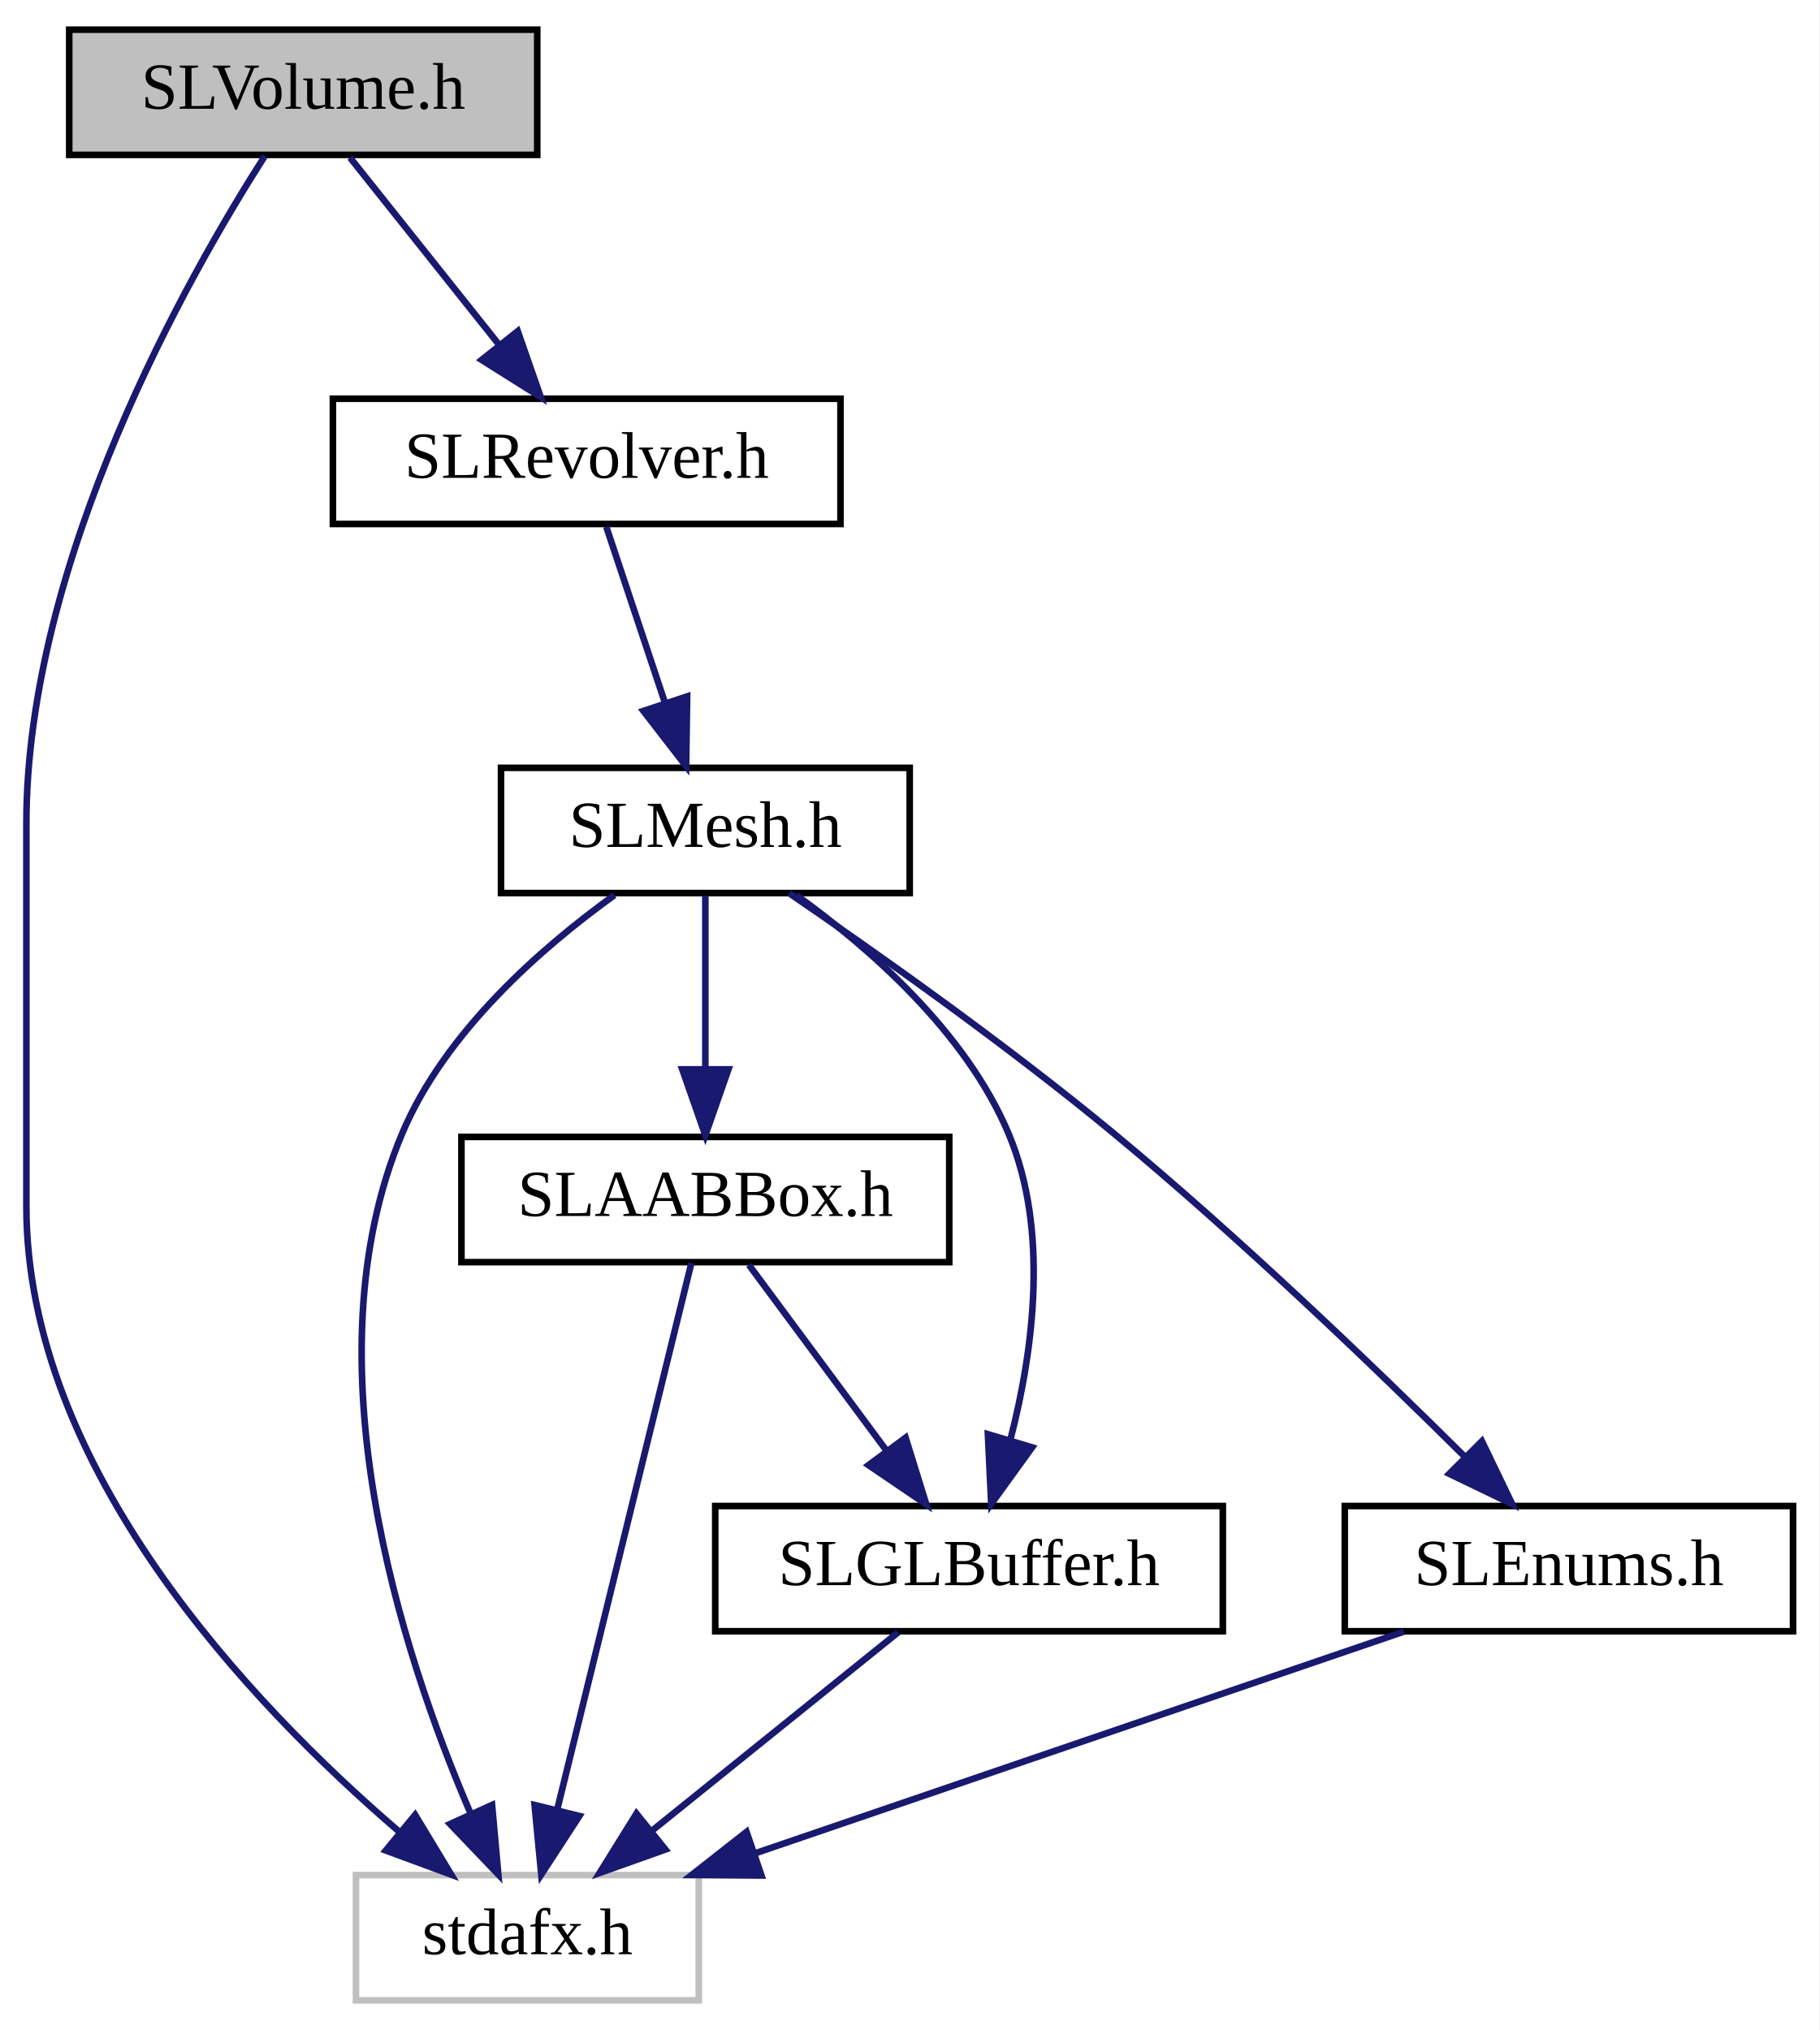
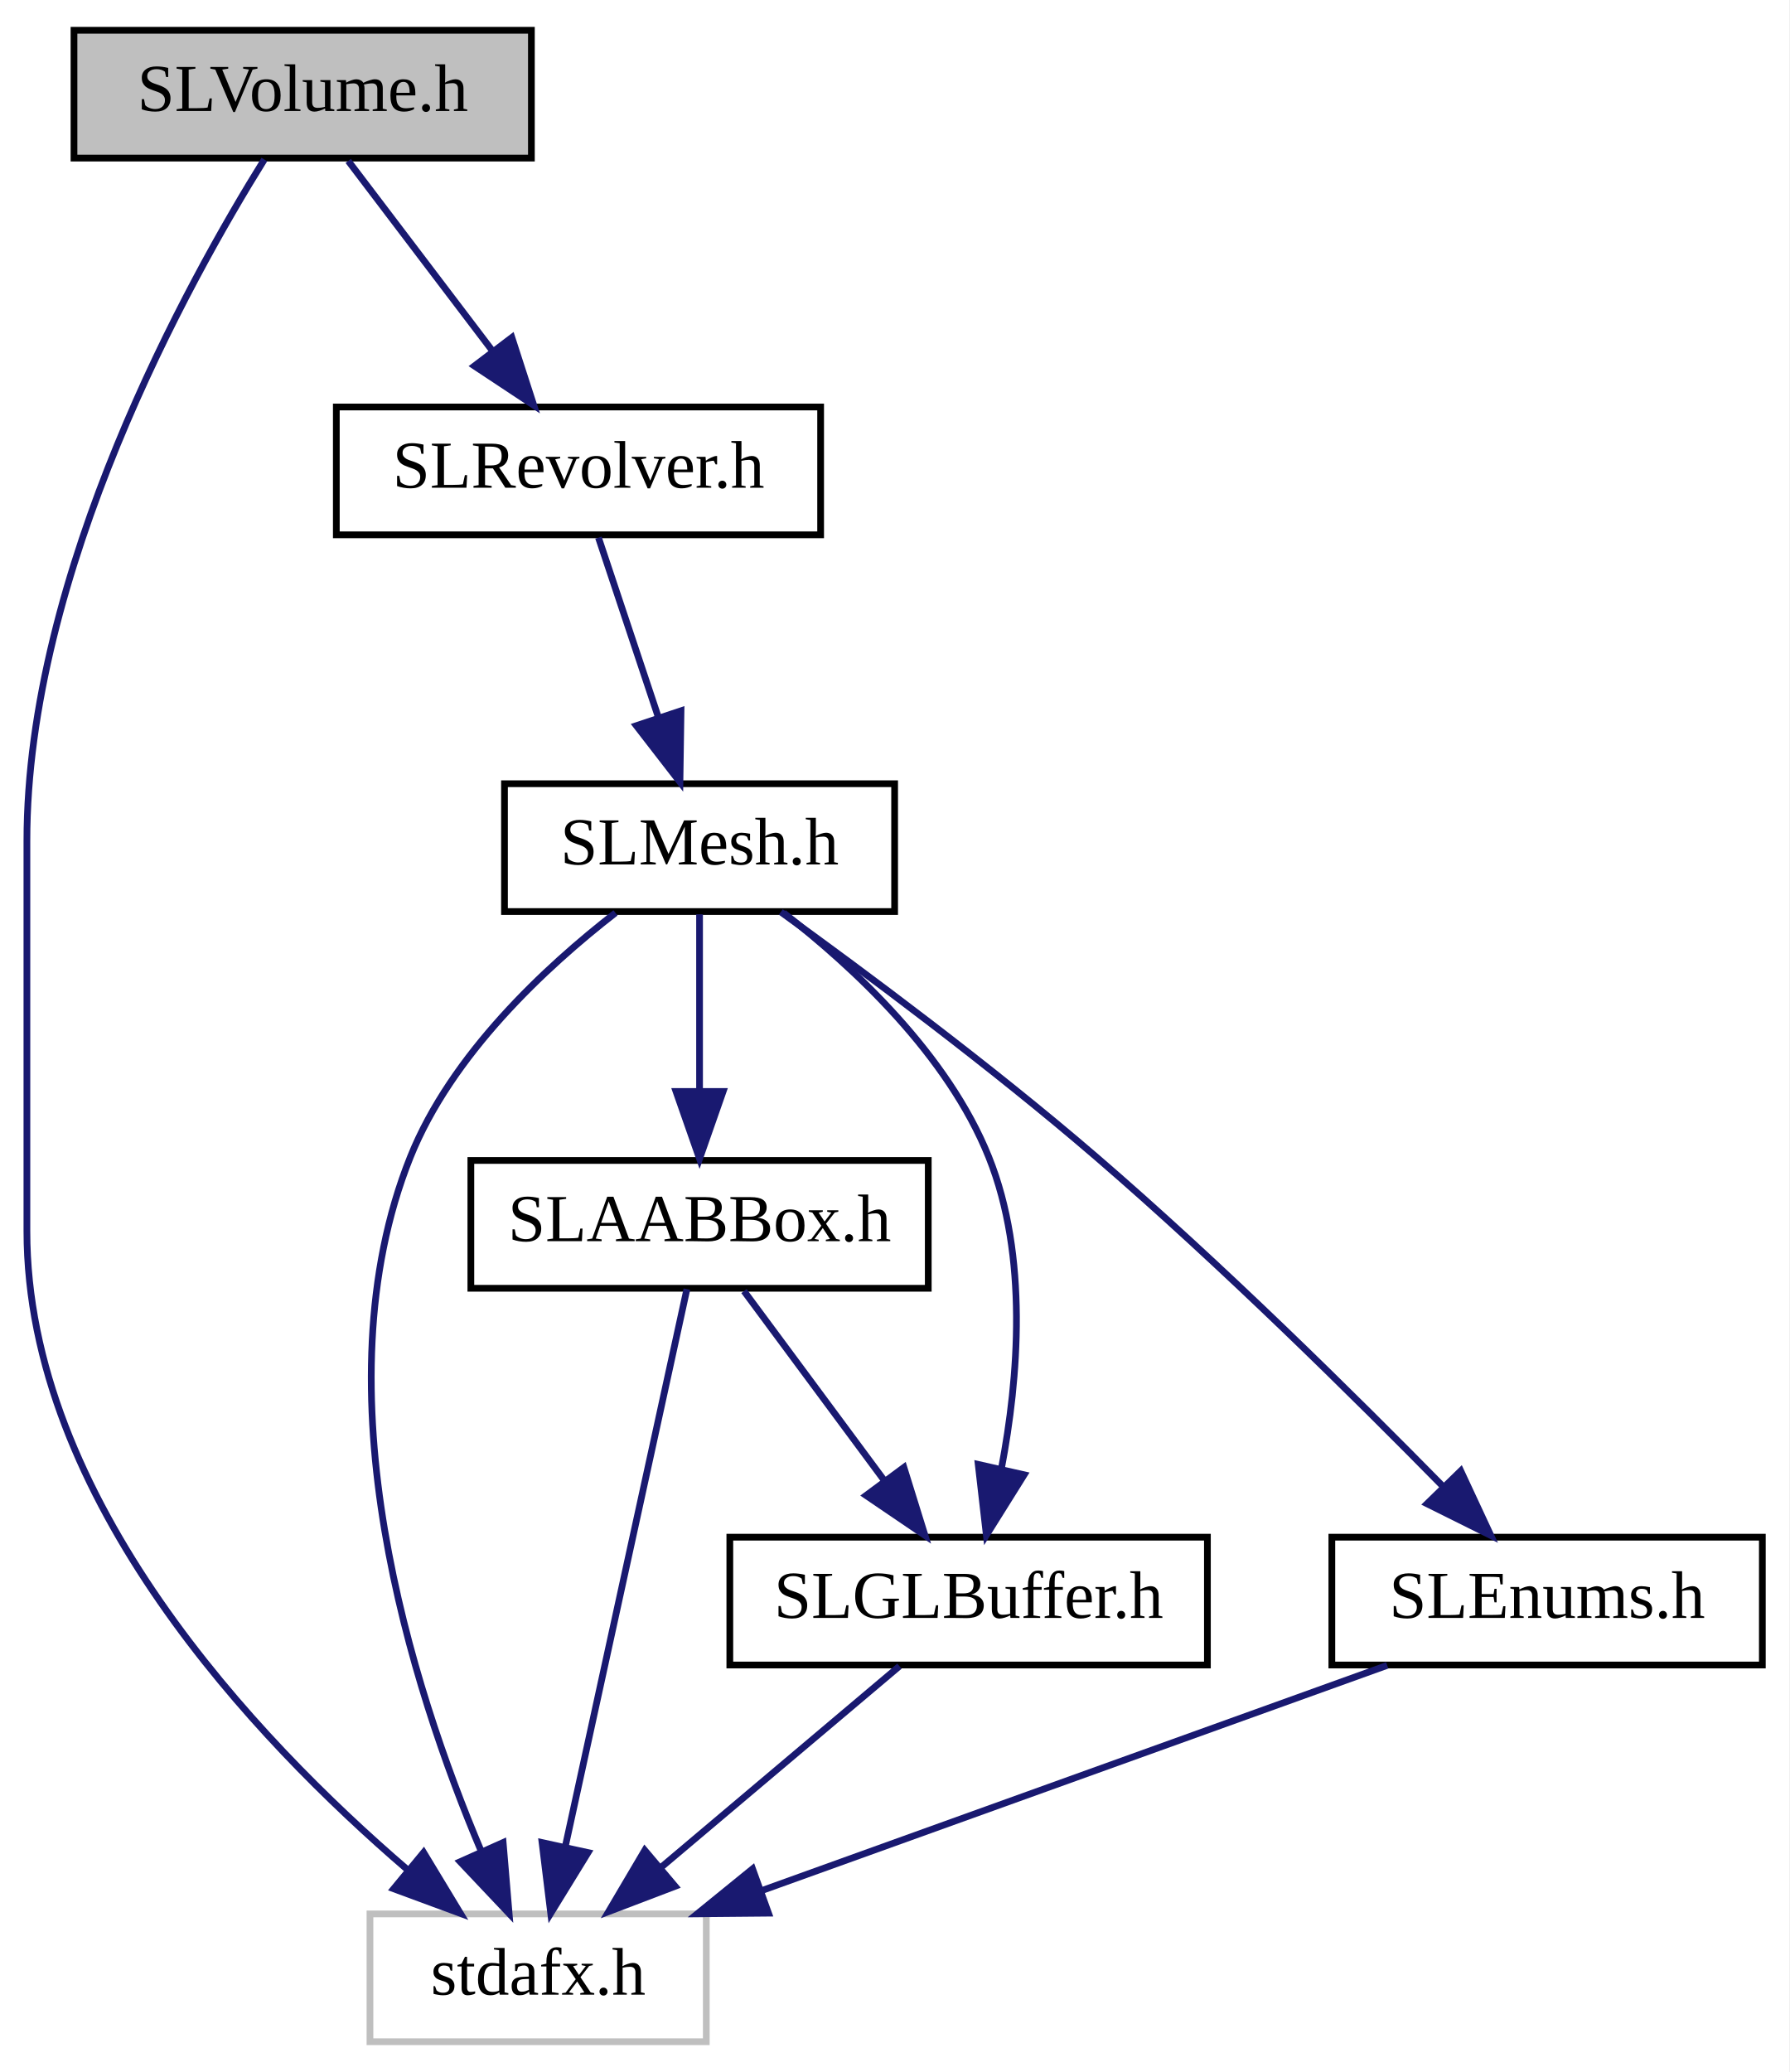
- <svg xmlns="http://www.w3.org/2000/svg" xmlns:xlink="http://www.w3.org/1999/xlink" width="276pt" height="308pt" viewBox="0.00 0.00 276.00 308.00">
+ <svg xmlns="http://www.w3.org/2000/svg" xmlns:xlink="http://www.w3.org/1999/xlink" width="266pt" height="308pt" viewBox="0.00 0.00 266.00 308.00">
  <g id="graph0" class="graph" transform="scale(1 1) rotate(0) translate(4 304)">
-     <polygon fill="white" stroke="none" points="-4,4 -4,-304 272,-304 272,4 -4,4" />
+     <polygon fill="white" stroke="none" points="-4,4 -4,-304 262,-304 262,4 -4,4" />
    <g id="node1" class="node">
-       <polygon fill="#bfbfbf" stroke="black" points="6.5,-280.5 6.5,-299.5 77.5,-299.5 77.5,-280.5 6.5,-280.5" />
-       <text text-anchor="middle" x="42" y="-287.5" font-family="Arial.ttf" font-size="10.00">SLVolume.h</text>
+       <polygon fill="#bfbfbf" stroke="black" points="7,-280.5 7,-299.5 75,-299.5 75,-280.5 7,-280.5" />
+       <text text-anchor="middle" x="41" y="-287.5" font-family="Arial.ttf" font-size="10.00">SLVolume.h</text>
    </g>
    <g id="node2" class="node">
-       <polygon fill="white" stroke="#bfbfbf" points="50,-0.5 50,-19.5 102,-19.5 102,-0.5 50,-0.5" />
+       <polygon fill="white" stroke="#bfbfbf" points="51,-0.5 51,-19.5 101,-19.5 101,-0.5 51,-0.5" />
      <text text-anchor="middle" x="76" y="-7.5" font-family="Arial.ttf" font-size="10.00">stdafx.h</text>
    </g>
    <g id="edge1" class="edge">
-       <path fill="none" stroke="midnightblue" d="M36.16,-280.308C24.62,-262.261 0,-219.066 0,-179 0,-179 0,-179 0,-121 0,-81.276 33.964,-45.505 56.482,-26.154" />
+       <path fill="none" stroke="midnightblue" d="M35.299,-280.288C24.033,-262.205 0,-218.946 0,-179 0,-179 0,-179 0,-121 0,-81.276 33.964,-45.505 56.482,-26.154" />
      <polygon fill="midnightblue" stroke="midnightblue" points="58.975,-28.634 64.457,-19.567 54.518,-23.236 58.975,-28.634" />
    </g>
    <g id="node3" class="node">
      <g id="a_node3">
        <a xlink:href="_s_l_revolver_8h.html" target="_top" xlink:title="SLRevolver.h">
-           <polygon fill="white" stroke="black" points="46.5,-224.5 46.5,-243.5 123.5,-243.5 123.5,-224.5 46.5,-224.5" />
-           <text text-anchor="middle" x="85" y="-231.5" font-family="Arial.ttf" font-size="10.00">SLRevolver.h</text>
+           <polygon fill="white" stroke="black" points="46,-224.5 46,-243.5 118,-243.5 118,-224.5 46,-224.5" />
+           <text text-anchor="middle" x="82" y="-231.5" font-family="Arial.ttf" font-size="10.00">SLRevolver.h</text>
        </a>
      </g>
    </g>
    <g id="edge2" class="edge">
-       <path fill="none" stroke="midnightblue" d="M49.101,-280.083C55.237,-272.377 64.27,-261.033 71.739,-251.653" />
-       <polygon fill="midnightblue" stroke="midnightblue" points="74.54,-253.754 78.031,-243.751 69.064,-249.394 74.54,-253.754" />
+       <path fill="none" stroke="midnightblue" d="M47.77,-280.083C53.562,-272.455 62.059,-261.264 69.138,-251.941" />
+       <polygon fill="midnightblue" stroke="midnightblue" points="72.096,-253.832 75.356,-243.751 66.521,-249.599 72.096,-253.832" />
    </g>
    <g id="node4" class="node">
      <g id="a_node4">
        <a xlink:href="_s_l_mesh_8h.html" target="_top" xlink:title="SLMesh.h">
-           <polygon fill="white" stroke="black" points="72,-168.5 72,-187.5 134,-187.5 134,-168.5 72,-168.5" />
-           <text text-anchor="middle" x="103" y="-175.5" font-family="Arial.ttf" font-size="10.00">SLMesh.h</text>
+           <polygon fill="white" stroke="black" points="71,-168.5 71,-187.5 129,-187.5 129,-168.5 71,-168.5" />
+           <text text-anchor="middle" x="100" y="-175.5" font-family="Arial.ttf" font-size="10.00">SLMesh.h</text>
        </a>
      </g>
    </g>
    <g id="edge3" class="edge">
-       <path fill="none" stroke="midnightblue" d="M87.972,-224.083C90.384,-216.849 93.864,-206.409 96.868,-197.397" />
-       <polygon fill="midnightblue" stroke="midnightblue" points="100.241,-198.345 100.083,-187.751 93.6,-196.131 100.241,-198.345" />
+       <path fill="none" stroke="midnightblue" d="M84.972,-224.083C87.384,-216.849 90.864,-206.409 93.868,-197.397" />
+       <polygon fill="midnightblue" stroke="midnightblue" points="97.241,-198.345 97.083,-187.751 90.6,-196.131 97.241,-198.345" />
    </g>
    <g id="edge4" class="edge">
-       <path fill="none" stroke="midnightblue" d="M89.213,-168.189C78.174,-160.241 63.498,-147.447 57,-132 42.491,-97.51 56.904,-53.267 67.335,-28.974" />
-       <polygon fill="midnightblue" stroke="midnightblue" points="70.646,-30.147 71.597,-19.595 64.273,-27.251 70.646,-30.147" />
+       <path fill="none" stroke="midnightblue" d="M87.502,-168.302C77.126,-160.251 63.113,-147.245 57,-132 43.075,-97.271 57.269,-53.118 67.506,-28.903" />
+       <polygon fill="midnightblue" stroke="midnightblue" points="70.798,-30.116 71.687,-19.558 64.408,-27.257 70.798,-30.116" />
    </g>
    <g id="node5" class="node">
      <g id="a_node5">
        <a xlink:href="_s_l_a_a_b_box_8h.html" target="_top" xlink:title="SLAABBox.h">
-           <polygon fill="white" stroke="black" points="66,-112.5 66,-131.5 140,-131.5 140,-112.5 66,-112.5" />
-           <text text-anchor="middle" x="103" y="-119.5" font-family="Arial.ttf" font-size="10.00">SLAABBox.h</text>
+           <polygon fill="white" stroke="black" points="66,-112.5 66,-131.5 134,-131.5 134,-112.5 66,-112.5" />
+           <text text-anchor="middle" x="100" y="-119.5" font-family="Arial.ttf" font-size="10.00">SLAABBox.h</text>
        </a>
      </g>
    </g>
    <g id="edge5" class="edge">
-       <path fill="none" stroke="midnightblue" d="M103,-168.083C103,-161.006 103,-150.861 103,-141.986" />
-       <polygon fill="midnightblue" stroke="midnightblue" points="106.5,-141.751 103,-131.751 99.5,-141.751 106.5,-141.751" />
+       <path fill="none" stroke="midnightblue" d="M100,-168.083C100,-161.006 100,-150.861 100,-141.986" />
+       <polygon fill="midnightblue" stroke="midnightblue" points="103.5,-141.751 100,-131.751 96.5,-141.751 103.5,-141.751" />
    </g>
    <g id="node6" class="node">
      <g id="a_node6">
        <a xlink:href="_s_l_g_l_buffer_8h.html" target="_top" xlink:title="SLGLBuffer.h">
-           <polygon fill="white" stroke="black" points="104.5,-56.5 104.5,-75.5 181.5,-75.5 181.5,-56.5 104.5,-56.5" />
-           <text text-anchor="middle" x="143" y="-63.5" font-family="Arial.ttf" font-size="10.00">SLGLBuffer.h</text>
+           <polygon fill="white" stroke="black" points="104.5,-56.5 104.5,-75.5 175.5,-75.5 175.5,-56.5 104.5,-56.5" />
+           <text text-anchor="middle" x="140" y="-63.5" font-family="Arial.ttf" font-size="10.00">SLGLBuffer.h</text>
        </a>
      </g>
    </g>
    <g id="edge9" class="edge">
-       <path fill="none" stroke="midnightblue" d="M116.787,-168.189C127.826,-160.241 142.502,-147.447 149,-132 155.179,-117.31 152.759,-99.145 149.323,-85.756" />
-       <polygon fill="midnightblue" stroke="midnightblue" points="152.571,-84.399 146.364,-75.813 145.862,-86.396 152.571,-84.399" />
+       <path fill="none" stroke="midnightblue" d="M112.497,-168.302C122.874,-160.251 136.887,-147.245 143,-132 148.912,-117.255 147.424,-99.096 144.881,-85.722" />
+       <polygon fill="midnightblue" stroke="midnightblue" points="148.256,-84.777 142.637,-75.795 141.428,-86.32 148.256,-84.777" />
    </g>
    <g id="node7" class="node">
      <g id="a_node7">
        <a xlink:href="_s_l_enums_8h.html" target="_top" xlink:title="SLEnums.h">
-           <polygon fill="white" stroke="black" points="200,-56.5 200,-75.5 268,-75.5 268,-56.5 200,-56.5" />
-           <text text-anchor="middle" x="234" y="-63.5" font-family="Arial.ttf" font-size="10.00">SLEnums.h</text>
+           <polygon fill="white" stroke="black" points="194,-56.5 194,-75.5 258,-75.5 258,-56.5 194,-56.5" />
+           <text text-anchor="middle" x="226" y="-63.5" font-family="Arial.ttf" font-size="10.00">SLEnums.h</text>
        </a>
      </g>
    </g>
    <g id="edge10" class="edge">
-       <path fill="none" stroke="midnightblue" d="M115.703,-168.488C128.489,-159.758 148.611,-145.574 165,-132 184.072,-116.205 204.562,-96.522 218.214,-82.978" />
-       <polygon fill="midnightblue" stroke="midnightblue" points="220.805,-85.336 225.399,-75.789 215.854,-80.388 220.805,-85.336" />
+       <path fill="none" stroke="midnightblue" d="M112.079,-168.436C124.239,-159.665 143.381,-145.45 159,-132 177.478,-116.088 197.381,-96.425 210.651,-82.918" />
+       <polygon fill="midnightblue" stroke="midnightblue" points="213.162,-85.356 217.636,-75.752 208.149,-80.47 213.162,-85.356" />
    </g>
    <g id="edge6" class="edge">
-       <path fill="none" stroke="midnightblue" d="M100.881,-112.368C96.524,-94.617 86.473,-53.666 80.565,-29.597" />
-       <polygon fill="midnightblue" stroke="midnightblue" points="83.892,-28.469 78.109,-19.591 77.094,-30.137 83.892,-28.469" />
+       <path fill="none" stroke="midnightblue" d="M98.117,-112.368C94.244,-94.617 85.309,-53.666 80.058,-29.597" />
+       <polygon fill="midnightblue" stroke="midnightblue" points="83.426,-28.616 77.874,-19.591 76.587,-30.108 83.426,-28.616" />
    </g>
    <g id="edge7" class="edge">
-       <path fill="none" stroke="midnightblue" d="M109.605,-112.083C115.255,-104.455 123.545,-93.264 130.451,-83.941" />
-       <polygon fill="midnightblue" stroke="midnightblue" points="133.378,-85.87 136.518,-75.751 127.753,-81.703 133.378,-85.87" />
+       <path fill="none" stroke="midnightblue" d="M106.605,-112.083C112.255,-104.455 120.545,-93.264 127.451,-83.941" />
+       <polygon fill="midnightblue" stroke="midnightblue" points="130.378,-85.87 133.518,-75.751 124.753,-81.703 130.378,-85.87" />
    </g>
    <g id="edge8" class="edge">
-       <path fill="none" stroke="midnightblue" d="M132.235,-56.324C122.234,-48.263 107.113,-36.077 95.07,-26.369" />
-       <polygon fill="midnightblue" stroke="midnightblue" points="96.943,-23.384 86.961,-19.834 92.55,-28.834 96.943,-23.384" />
+       <path fill="none" stroke="midnightblue" d="M129.717,-56.324C120.164,-48.263 105.72,-36.077 94.216,-26.369" />
+       <polygon fill="midnightblue" stroke="midnightblue" points="96.37,-23.608 86.47,-19.834 91.856,-28.958 96.37,-23.608" />
    </g>
    <g id="edge11" class="edge">
-       <path fill="none" stroke="midnightblue" d="M208.964,-56.444C182.384,-47.359 140.191,-32.939 110.477,-22.783" />
-       <polygon fill="midnightblue" stroke="midnightblue" points="111.513,-19.439 100.918,-19.516 109.249,-26.062 111.513,-19.439" />
+       <path fill="none" stroke="midnightblue" d="M202.232,-56.444C177.107,-47.399 137.289,-33.064 109.1,-22.916" />
+       <polygon fill="midnightblue" stroke="midnightblue" points="110.251,-19.611 99.657,-19.516 107.88,-26.197 110.251,-19.611" />
    </g>
  </g>
</svg>
